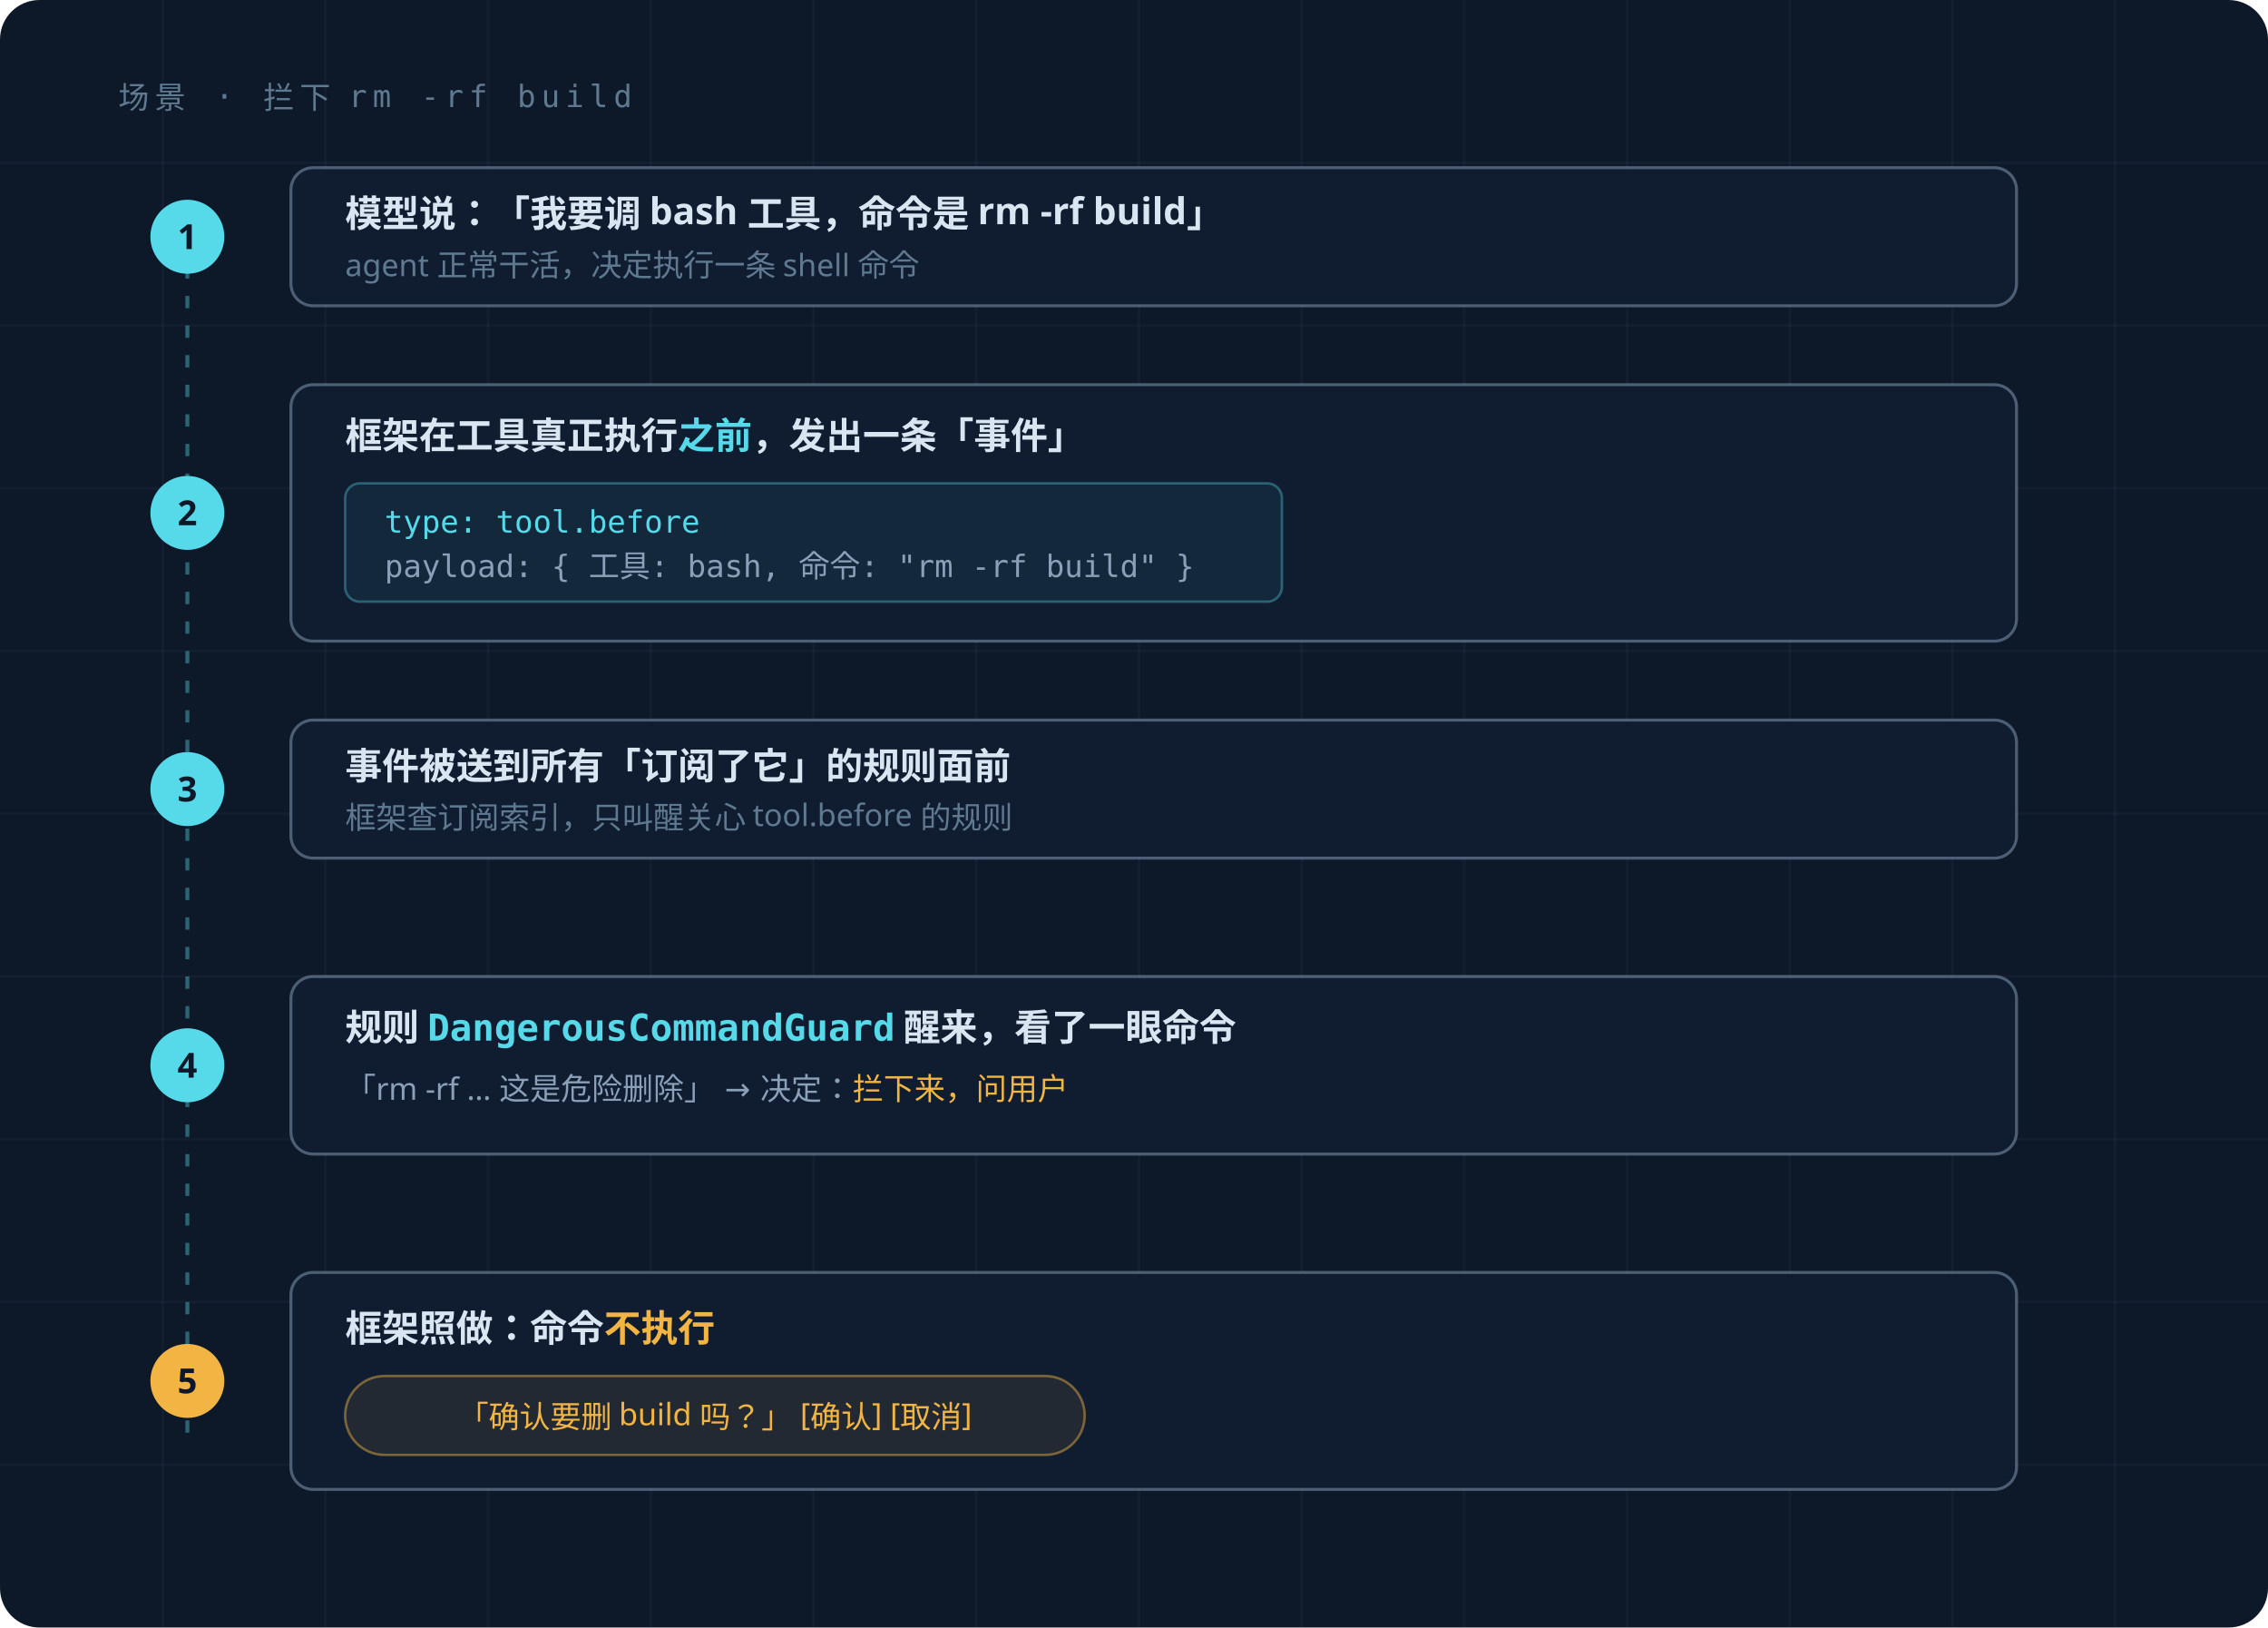
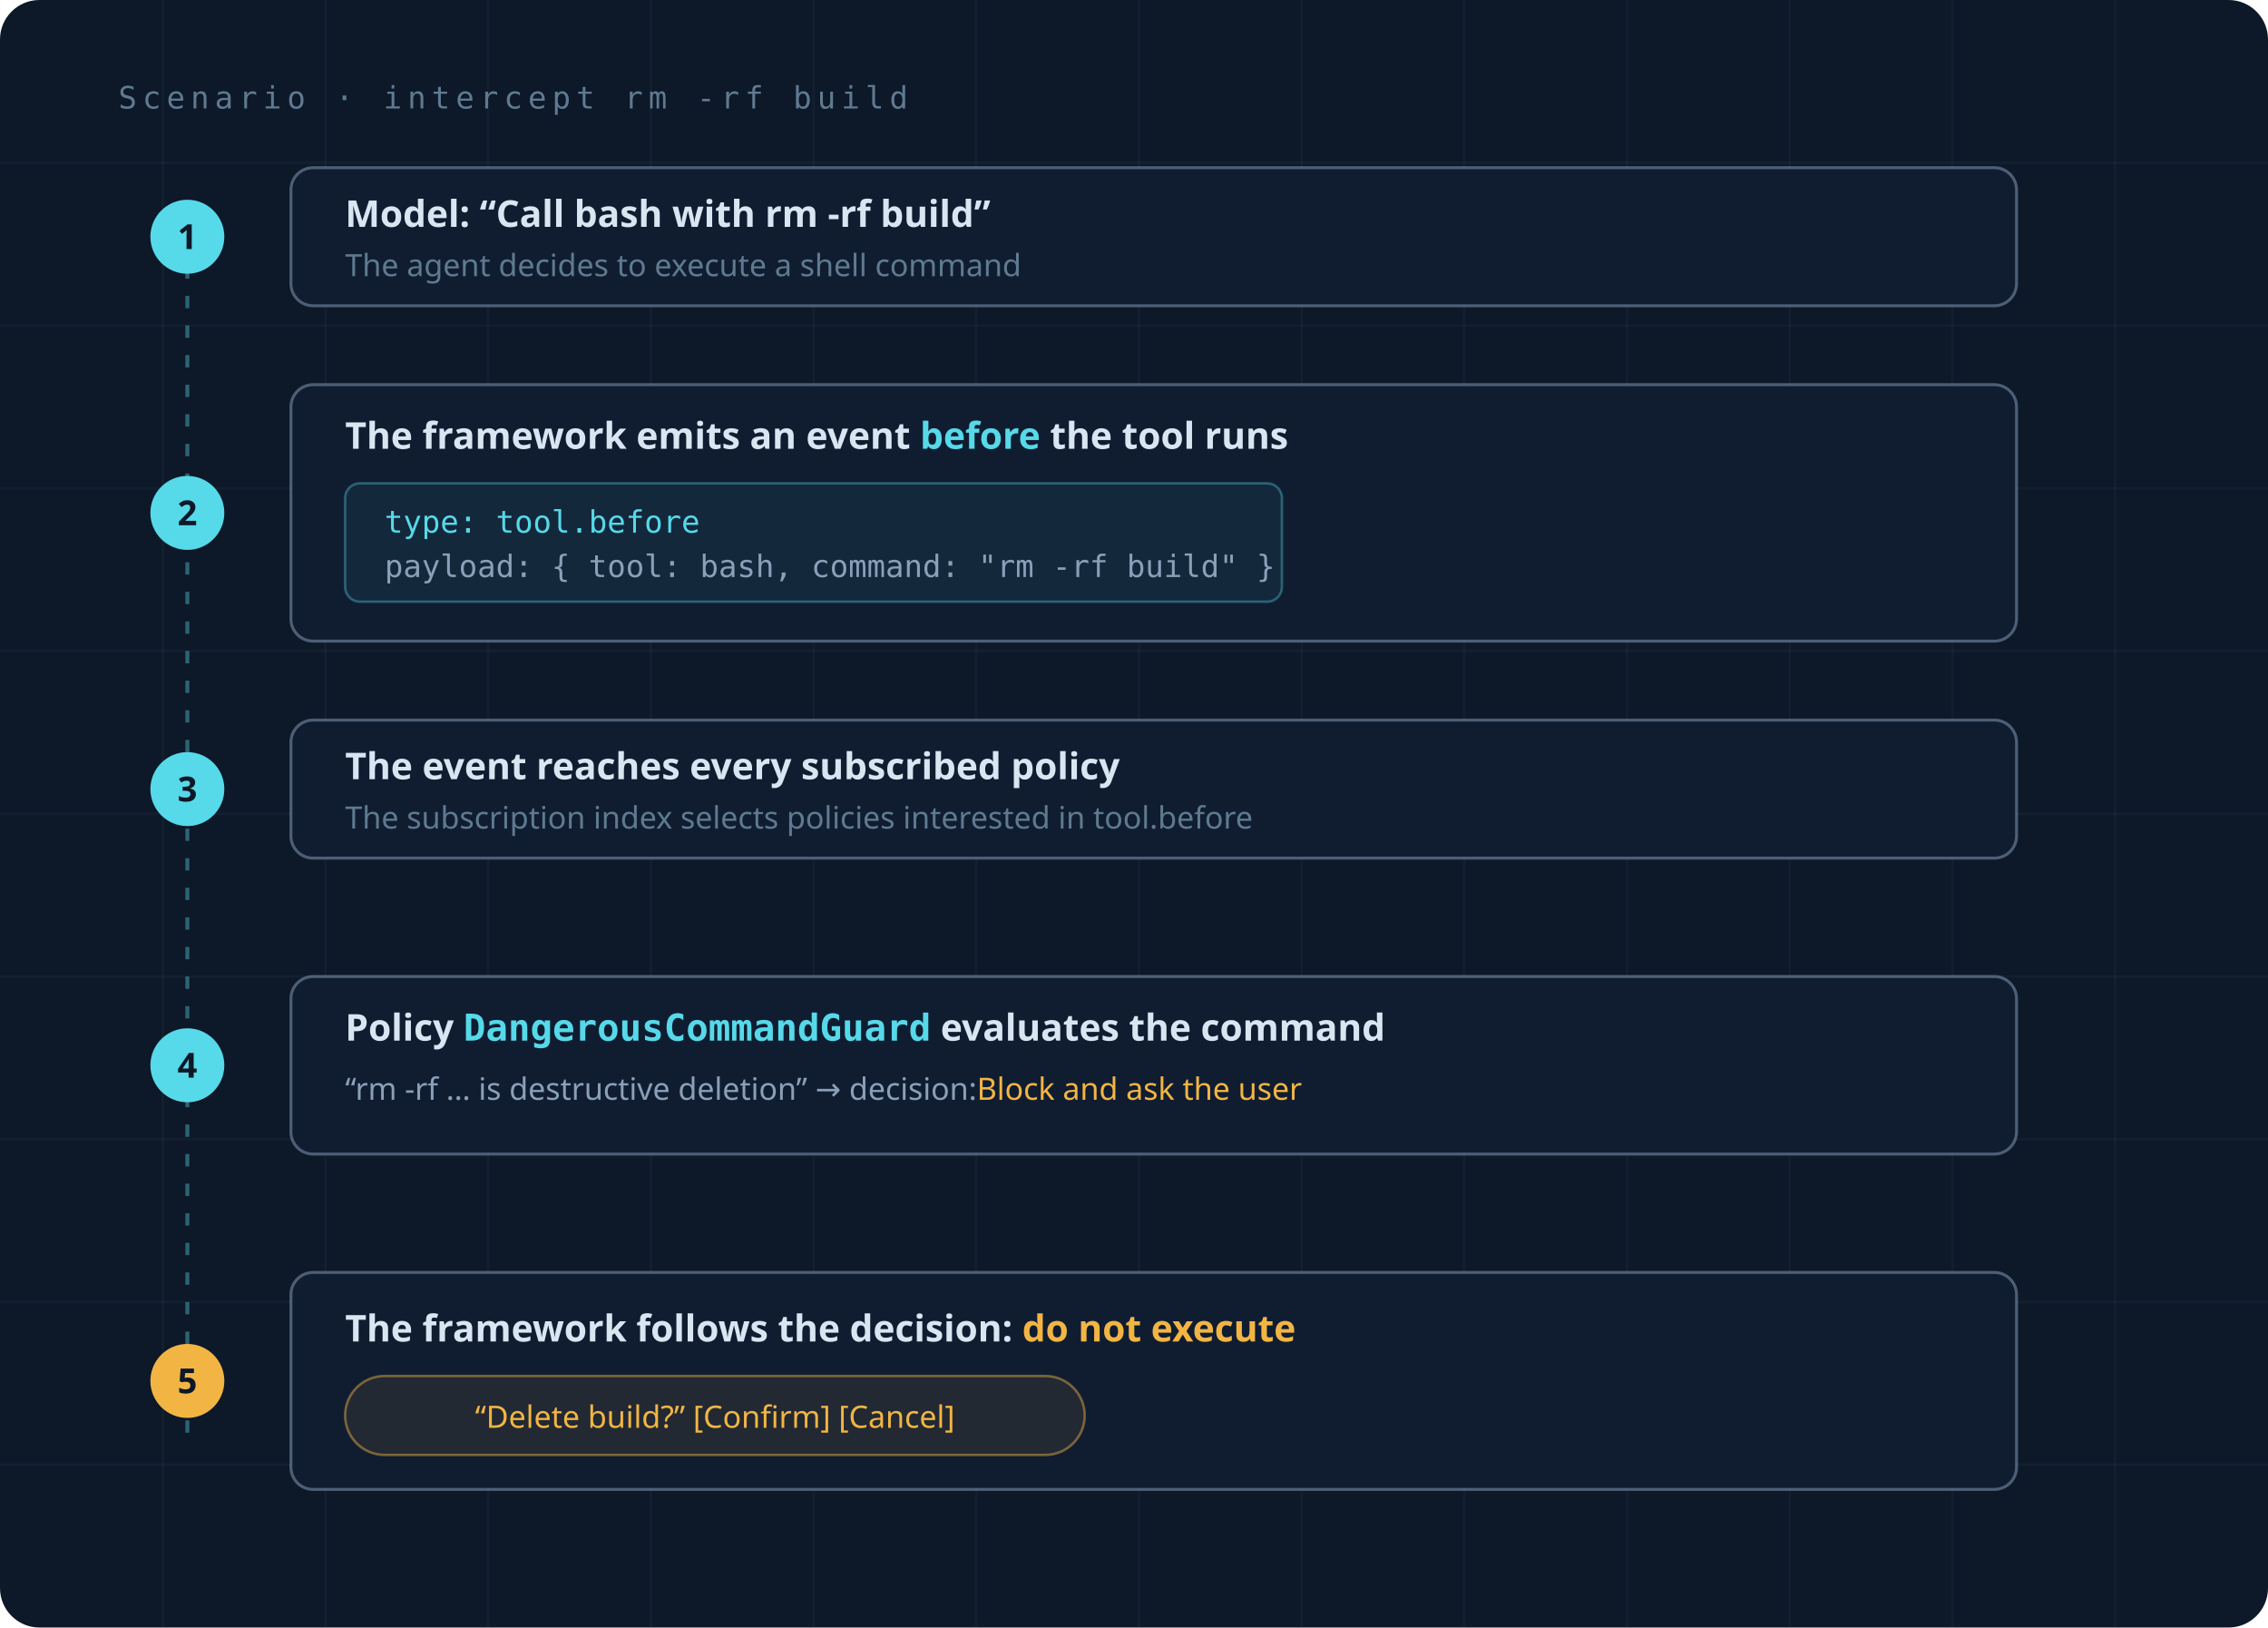
<svg xmlns="http://www.w3.org/2000/svg" viewBox="0 0 920 660" font-family="'PingFang SC','Hiragino Sans GB','Microsoft YaHei',sans-serif">
  <style>
.mono{font-family:'JetBrains Mono','SF Mono',Menlo,Consolas,monospace}
.box{fill:#101d31;stroke:rgba(154,178,204,.45);stroke-width:1.2}
.bt{fill:#d9e5f1;font-size:15px;font-weight:600}
.bs{fill:#8aa0b8;font-size:12.5px}
.faint{fill:#5f7a90}
.cy{fill:#56d9e9}.am{fill:#f2b544}
.no{fill:#0d1828;font-size:14px;font-weight:700}
.ncirc{fill:#56d9e9}
.rail{stroke:rgba(86,217,233,.4);stroke-width:1.6;stroke-dasharray:5 7;animation:f 1.4s linear infinite}
@keyframes f{to{stroke-dashoffset:-12}}
</style>
  <rect x="0" y="0" width="920" height="660" rx="16" fill="#0d1828" />
  <g stroke="rgba(154,178,204,.05)">
    <path d="M0 66H920M0 132H920M0 198H920M0 264H920M0 330H920M0 396H920M0 462H920M0 528H920M0 594H920" />
    <path d="M66 0V660M132 0V660M198 0V660M264 0V660M330 0V660M396 0V660M462 0V660M528 0V660M594 0V660M660 0V660M726 0V660M792 0V660M858 0V660" />
  </g>
-   <text class="bs mono" x="48" y="44" style="letter-spacing:.18em; fill:#5f7a90">场景 · 拦下 rm -rf build</text>
+   <text class="bs mono" x="48" y="44" style="letter-spacing:.18em; fill:#5f7a90">Scenario · intercept rm -rf build</text>
  <line class="rail" x1="76" y1="96" x2="76" y2="588" />
  <circle class="ncirc" cx="76" cy="96" r="15" />
  <text class="no" x="76" y="101" text-anchor="middle">1</text>
  <rect class="box" x="118" y="68" width="700" height="56" rx="9" />
-   <text class="bt" x="140" y="92">模型说：「我要调 bash 工具，命令是 rm -rf build」</text>
-   <text class="bs faint" x="140" y="112">agent 正常干活，决定执行一条 shell 命令</text>
+   <text class="bt" x="140" y="92">Model: “Call bash with rm -rf build”</text>
+   <text class="bs faint" x="140" y="112">The agent decides to execute a shell command</text>
  <circle class="ncirc" cx="76" cy="208" r="15" />
  <text class="no" x="76" y="213" text-anchor="middle">2</text>
  <rect class="box" x="118" y="156" width="700" height="104" rx="9" stroke="rgba(86,217,233,.55)" />
-   <text class="bt" x="140" y="182">框架在工具真正执行<tspan class="cy">之前</tspan>，发出一条「事件」</text>
+   <text class="bt" x="140" y="182">The framework emits an event <tspan class="cy">before</tspan> the tool runs</text>
  <rect x="140" y="196" width="380" height="48" rx="6" fill="rgba(86,217,233,.06)" stroke="rgba(86,217,233,.35)" />
  <text class="bs mono cy" x="156" y="216">type: tool.before</text>
-   <text class="bs mono" x="156" y="234">payload: { 工具: bash, 命令: "rm -rf build" }</text>
+   <text class="bs mono" x="156" y="234">payload: { tool: bash, command: "rm -rf build" }</text>
  <circle class="ncirc" cx="76" cy="320" r="15" />
  <text class="no" x="76" y="325" text-anchor="middle">3</text>
  <rect class="box" x="118" y="292" width="700" height="56" rx="9" />
-   <text class="bt" x="140" y="316">事件被送到所有「订阅了它」的规则面前</text>
-   <text class="bs faint" x="140" y="336">框架查订阅索引，只叫醒关心 tool.before 的规则</text>
+   <text class="bt" x="140" y="316">The event reaches every subscribed policy</text>
+   <text class="bs faint" x="140" y="336">The subscription index selects policies interested in tool.before</text>
  <circle class="ncirc" cx="76" cy="432" r="15" />
  <text class="no" x="76" y="437" text-anchor="middle">4</text>
  <rect class="box" x="118" y="396" width="700" height="72" rx="9" />
-   <text class="bt" x="140" y="422">规则 <tspan class="mono cy">DangerousCommandGuard</tspan> 醒来，看了一眼命令</text>
-   <text class="bs" x="140" y="446">「rm -rf … 这是危险删除」 → 决定：<tspan class="am">拦下来，问用户</tspan>
+   <text class="bt" x="140" y="422">Policy <tspan class="mono cy">DangerousCommandGuard</tspan> evaluates the command</text>
+   <text class="bs" x="140" y="446">“rm -rf … is destructive deletion” → decision:<tspan class="am">Block and ask the user</tspan>
  </text>
  <circle cx="76" cy="560" r="15" fill="#f2b544" />
  <text class="no" x="76" y="565" text-anchor="middle">5</text>
  <rect class="box" x="118" y="516" width="700" height="88" rx="9" stroke="rgba(242,181,68,.6)" />
-   <text class="bt" x="140" y="544">框架照做：命令<tspan class="am">不执行</tspan>
+   <text class="bt" x="140" y="544">The framework follows the decision: <tspan class="am">do not execute</tspan>
  </text>
  <rect x="140" y="558" width="300" height="32" rx="16" fill="rgba(242,181,68,.08)" stroke="rgba(242,181,68,.45)" />
-   <text class="bs am" x="290" y="579" text-anchor="middle">「确认要删 build 吗？」 [确认] [取消]</text>
+   <text class="bs am" x="290" y="579" text-anchor="middle">“Delete build?” [Confirm] [Cancel]</text>
</svg>
